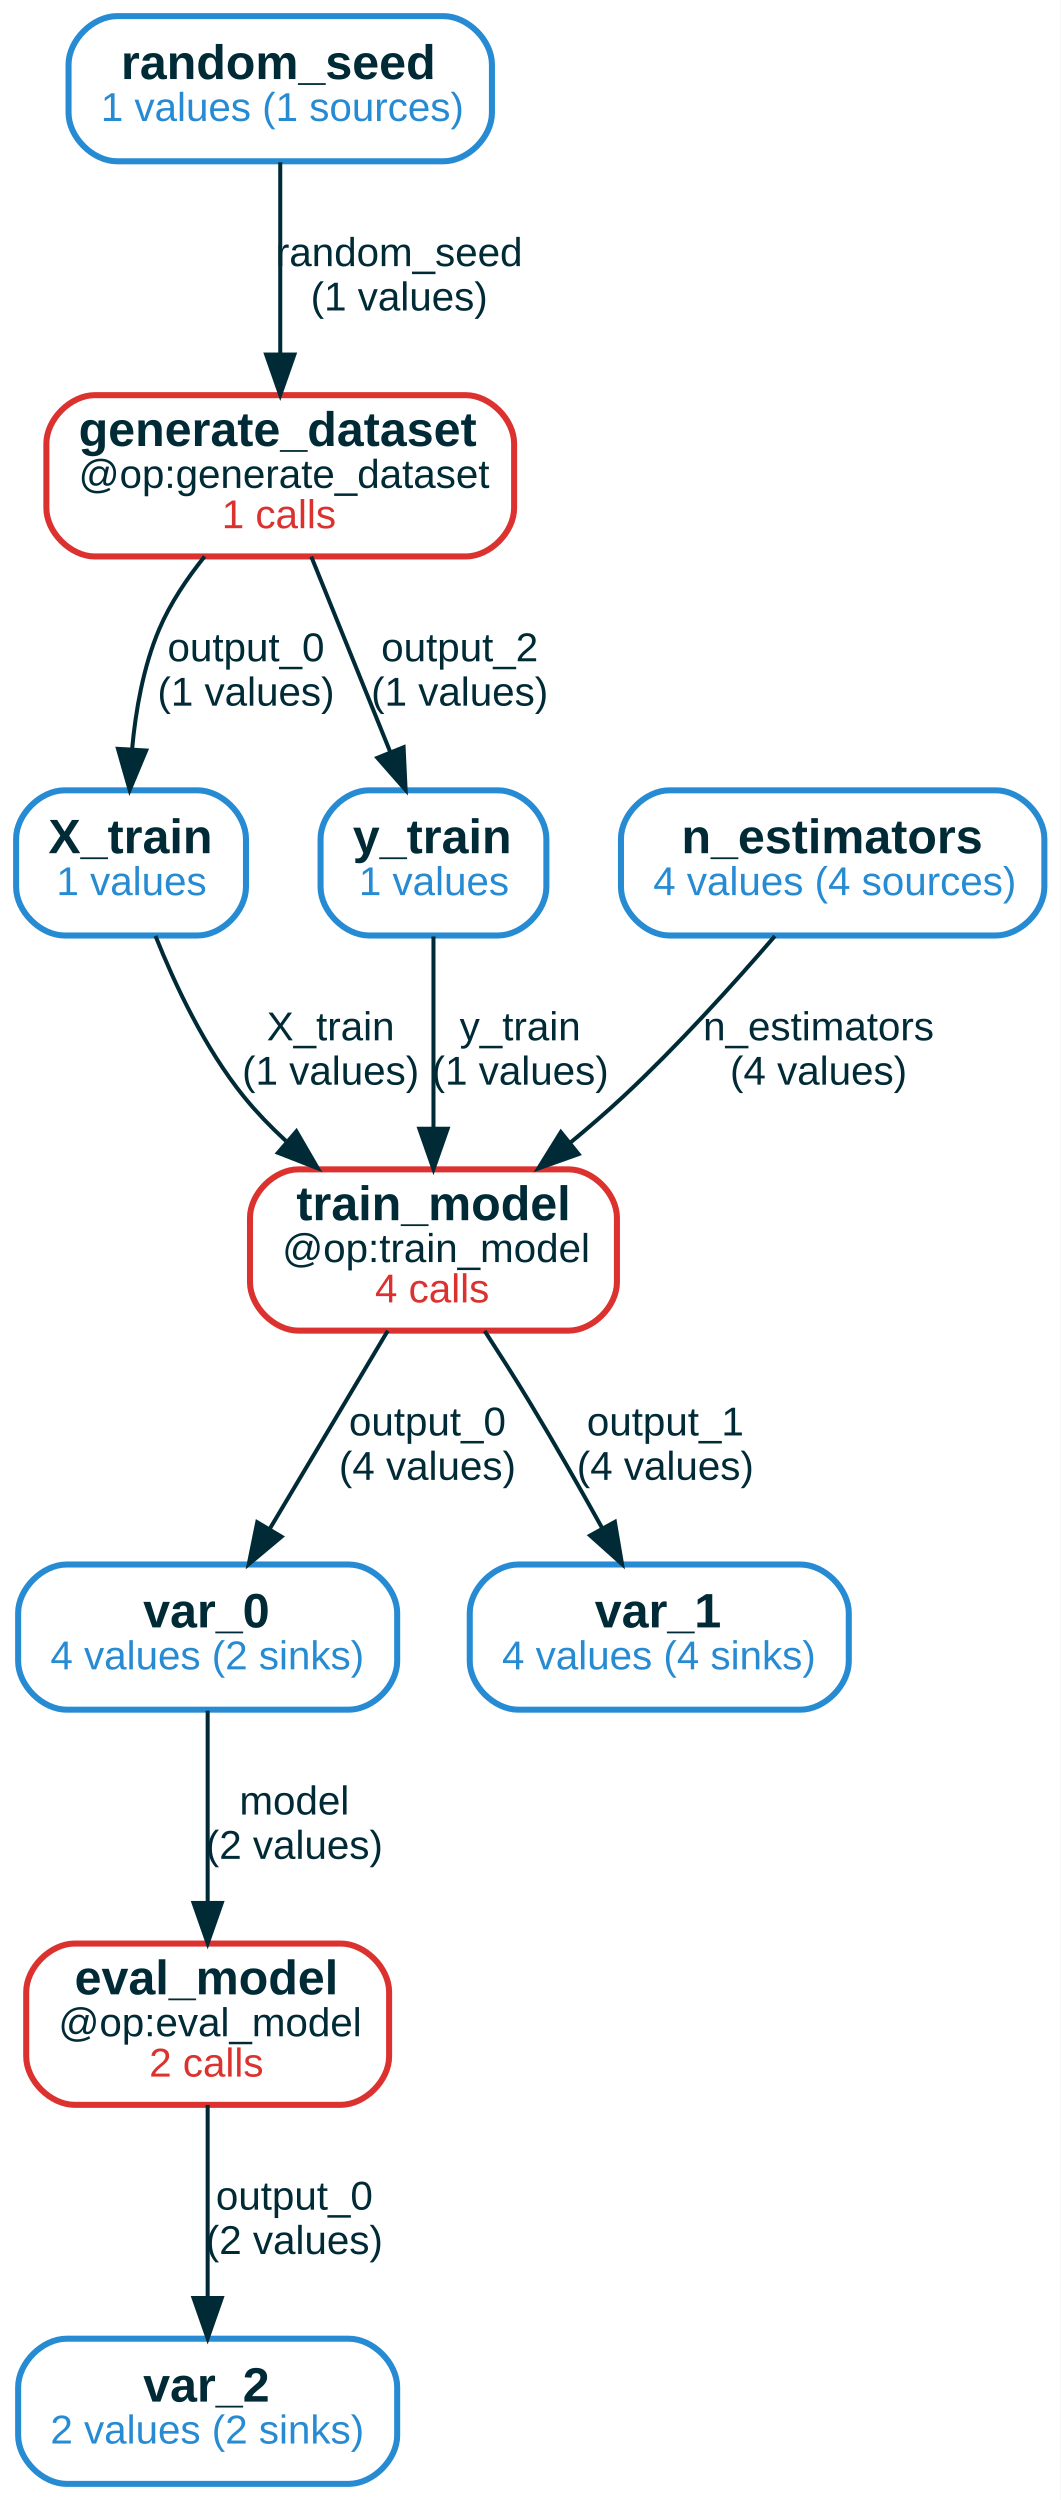
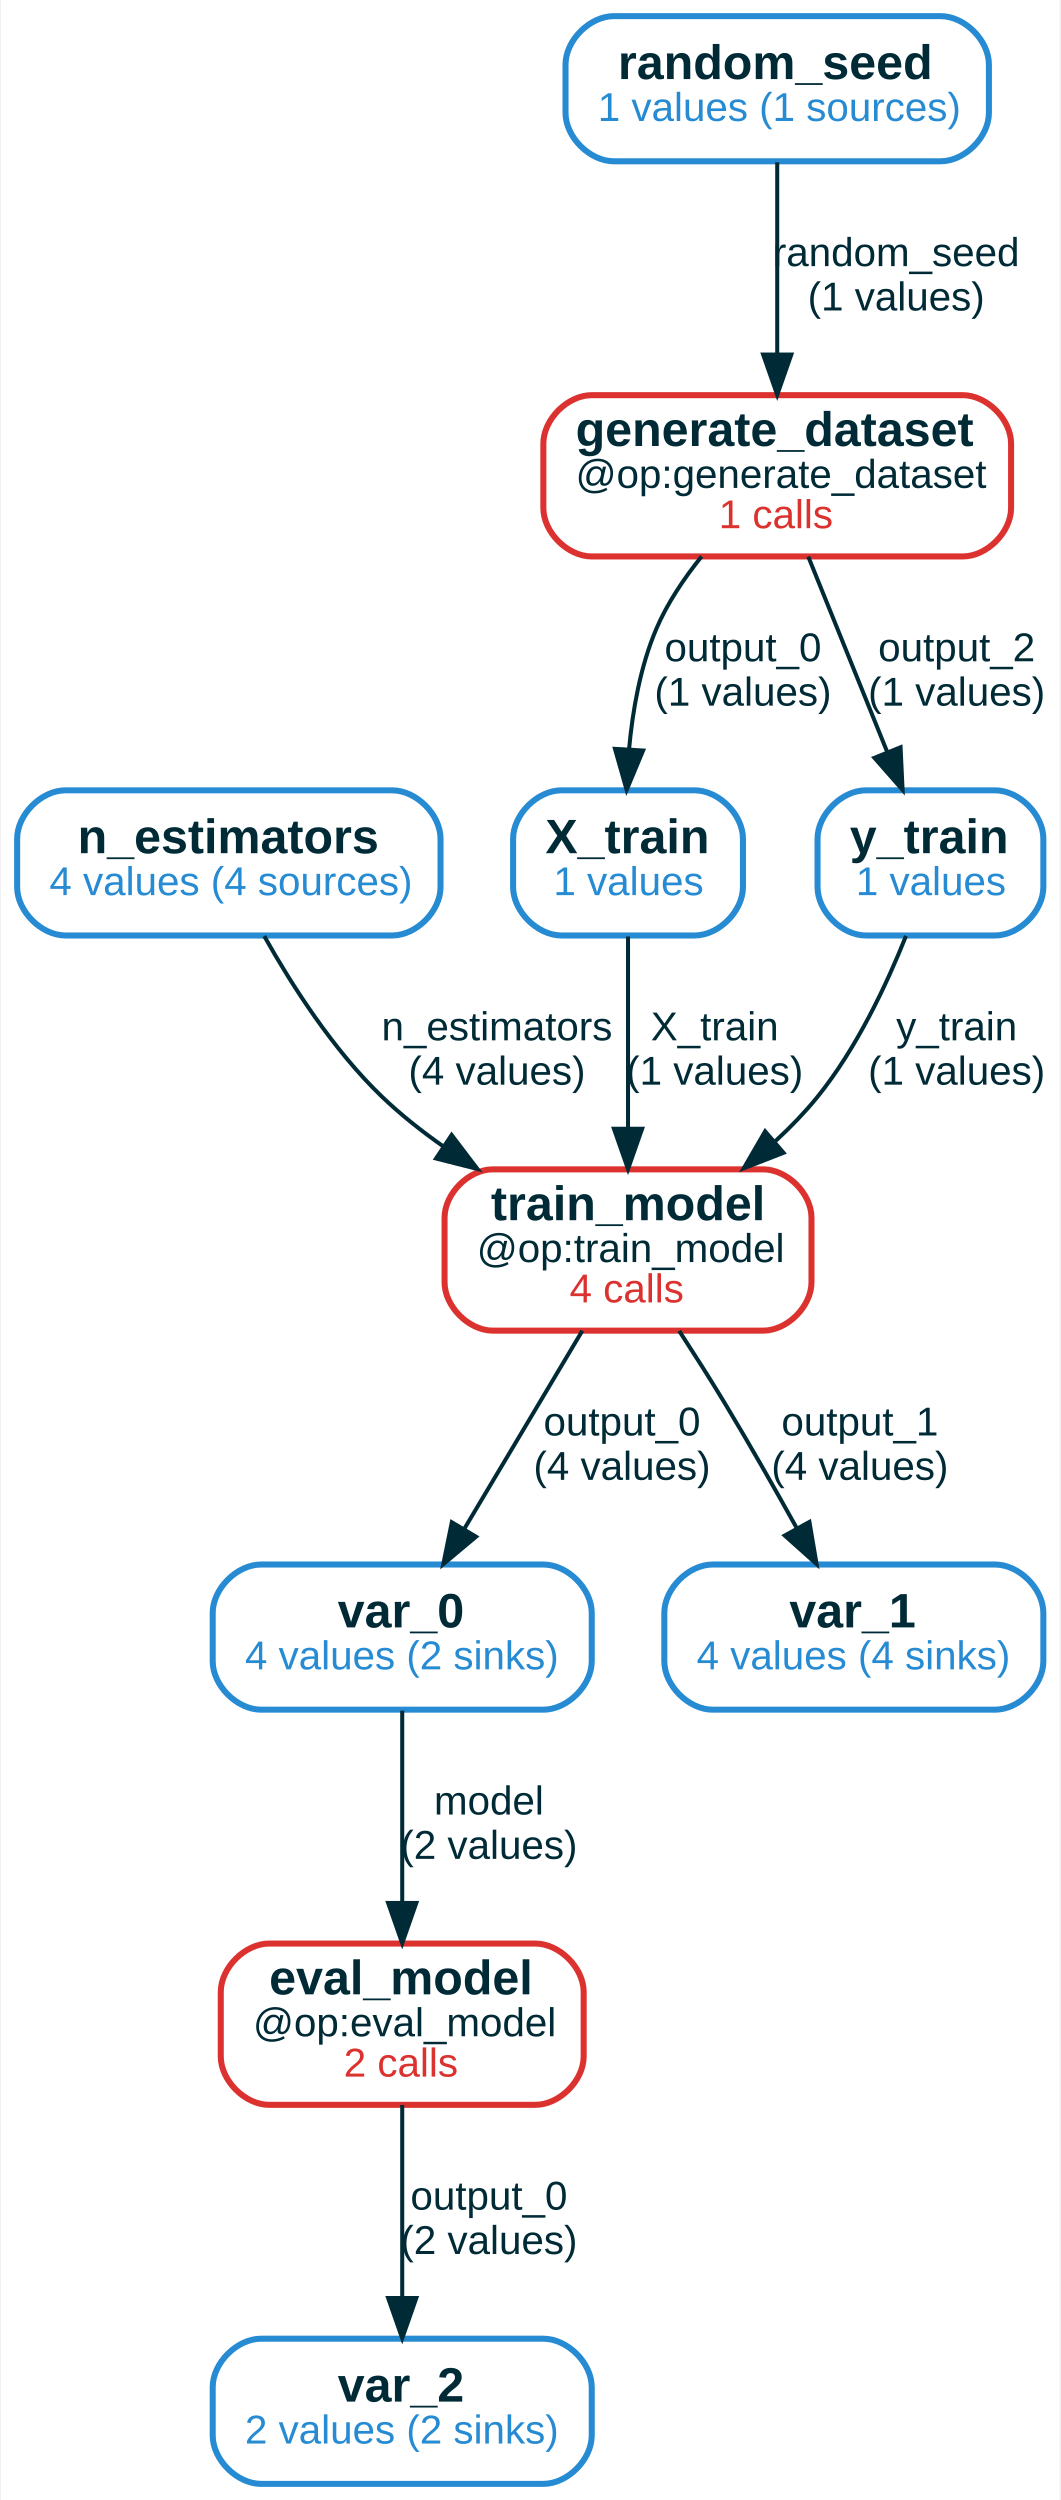
- <svg xmlns="http://www.w3.org/2000/svg" width="263pt" height="620pt" viewBox="0.00 0.00 263.00 620.00">
+ <svg xmlns="http://www.w3.org/2000/svg" width="263pt" height="620pt" viewBox="0.00 0.00 262.50 620.00">
  <g id="graph0" class="graph" transform="scale(1 1) rotate(0) translate(4 616)">
-     <polygon fill="white" stroke="transparent" points="-4,4 -4,-616 259,-616 259,4 -4,4" />
+     <polygon fill="white" stroke="transparent" points="-4,4 -4,-616 258.5,-616 258.5,4 -4,4" />
    <g id="node1" class="node">
-       <path fill="none" stroke="#268bd2" stroke-width="1.5" d="M82.5,-36C82.5,-36 12.5,-36 12.5,-36 6.5,-36 0.5,-30 0.5,-24 0.5,-24 0.5,-12 0.5,-12 0.5,-6 6.5,0 12.5,0 12.5,0 82.5,0 82.5,0 88.5,0 94.5,-6 94.5,-12 94.5,-12 94.5,-24 94.5,-24 94.5,-30 88.5,-36 82.5,-36" />
-       <text text-anchor="start" x="31.5" y="-20.4" font-family="Liberation Sans,Helvetica,Arial,sans-serif" font-weight="bold" font-size="12.00" fill="#002b36">var_2</text>
-       <text text-anchor="start" x="8.5" y="-10" font-family="Liberation Sans,Helvetica,Arial,sans-serif" font-size="10.00" fill="#268bd2">2 values (2 sinks)</text>
+       <path fill="none" stroke="#268bd2" stroke-width="1.5" d="M130.5,-228C130.5,-228 60.5,-228 60.5,-228 54.5,-228 48.5,-222 48.5,-216 48.5,-216 48.5,-204 48.5,-204 48.5,-198 54.5,-192 60.5,-192 60.5,-192 130.5,-192 130.5,-192 136.5,-192 142.5,-198 142.5,-204 142.5,-204 142.5,-216 142.5,-216 142.5,-222 136.5,-228 130.5,-228" />
+       <text text-anchor="start" x="79.5" y="-212.4" font-family="Liberation Sans,Helvetica,Arial,sans-serif" font-weight="bold" font-size="12.00" fill="#002b36">var_0</text>
+       <text text-anchor="start" x="56.5" y="-202" font-family="Liberation Sans,Helvetica,Arial,sans-serif" font-size="10.00" fill="#268bd2">4 values (2 sinks)</text>
+     </g>
+     <g id="node9" class="node">
+       <path fill="none" stroke="#dc322f" stroke-width="1.5" d="M128.5,-134C128.5,-134 62.5,-134 62.5,-134 56.5,-134 50.5,-128 50.5,-122 50.5,-122 50.5,-106 50.5,-106 50.5,-100 56.5,-94 62.5,-94 62.5,-94 128.5,-94 128.5,-94 134.5,-94 140.5,-100 140.5,-106 140.5,-106 140.5,-122 140.5,-122 140.5,-128 134.5,-134 128.5,-134" />
+       <text text-anchor="start" x="62.5" y="-121.4" font-family="Liberation Sans,Helvetica,Arial,sans-serif" font-weight="bold" font-size="12.00" fill="#002b36">eval_model</text>
+       <text text-anchor="start" x="58.5" y="-111" font-family="Liberation Sans,Helvetica,Arial,sans-serif" font-size="10.00" fill="#002b36">@op:eval_model</text>
+       <text text-anchor="start" x="81" y="-101" font-family="Liberation Sans,Helvetica,Arial,sans-serif" font-size="10.00" fill="#dc322f">2 calls</text>
+     </g>
+     <g id="edge6" class="edge">
+       <path fill="none" stroke="#002b36" d="M95.5,-191.76C95.5,-178.5 95.5,-159.86 95.5,-144.27" />
+       <polygon fill="#002b36" stroke="#002b36" points="99,-144.07 95.5,-134.07 92,-144.07 99,-144.07" />
+       <text text-anchor="middle" x="117" y="-166" font-family="Liberation Sans,Helvetica,Arial,sans-serif" font-size="10.00" fill="#002b36">model</text>
+       <text text-anchor="middle" x="117" y="-155" font-family="Liberation Sans,Helvetica,Arial,sans-serif" font-size="10.00" fill="#002b36">(2 values)</text>
    </g>
    <g id="node2" class="node">
-       <path fill="none" stroke="#268bd2" stroke-width="1.5" d="M82.5,-228C82.5,-228 12.5,-228 12.5,-228 6.5,-228 0.5,-222 0.5,-216 0.5,-216 0.5,-204 0.5,-204 0.5,-198 6.5,-192 12.5,-192 12.5,-192 82.5,-192 82.5,-192 88.5,-192 94.5,-198 94.5,-204 94.5,-204 94.5,-216 94.5,-216 94.5,-222 88.5,-228 82.5,-228" />
-       <text text-anchor="start" x="31.5" y="-212.4" font-family="Liberation Sans,Helvetica,Arial,sans-serif" font-weight="bold" font-size="12.00" fill="#002b36">var_0</text>
-       <text text-anchor="start" x="8.5" y="-202" font-family="Liberation Sans,Helvetica,Arial,sans-serif" font-size="10.00" fill="#268bd2">4 values (2 sinks)</text>
+       <path fill="none" stroke="#268bd2" stroke-width="1.5" d="M93,-420C93,-420 12,-420 12,-420 6,-420 0,-414 0,-408 0,-408 0,-396 0,-396 0,-390 6,-384 12,-384 12,-384 93,-384 93,-384 99,-384 105,-390 105,-396 105,-396 105,-408 105,-408 105,-414 99,-420 93,-420" />
+       <text text-anchor="start" x="15" y="-404.4" font-family="Liberation Sans,Helvetica,Arial,sans-serif" font-weight="bold" font-size="12.00" fill="#002b36">n_estimators</text>
+       <text text-anchor="start" x="8" y="-394" font-family="Liberation Sans,Helvetica,Arial,sans-serif" font-size="10.00" fill="#268bd2">4 values (4 sources)</text>
    </g>
-     <g id="node9" class="node">
-       <path fill="none" stroke="#dc322f" stroke-width="1.5" d="M80.5,-134C80.5,-134 14.5,-134 14.5,-134 8.5,-134 2.5,-128 2.5,-122 2.5,-122 2.5,-106 2.5,-106 2.5,-100 8.5,-94 14.5,-94 14.5,-94 80.5,-94 80.5,-94 86.5,-94 92.5,-100 92.5,-106 92.5,-106 92.5,-122 92.5,-122 92.5,-128 86.5,-134 80.5,-134" />
-       <text text-anchor="start" x="14.5" y="-121.4" font-family="Liberation Sans,Helvetica,Arial,sans-serif" font-weight="bold" font-size="12.00" fill="#002b36">eval_model</text>
-       <text text-anchor="start" x="10.5" y="-111" font-family="Liberation Sans,Helvetica,Arial,sans-serif" font-size="10.00" fill="#002b36">@op:eval_model</text>
-       <text text-anchor="start" x="33" y="-101" font-family="Liberation Sans,Helvetica,Arial,sans-serif" font-size="10.00" fill="#dc322f">2 calls</text>
+     <g id="node8" class="node">
+       <path fill="none" stroke="#dc322f" stroke-width="1.5" d="M185,-326C185,-326 118,-326 118,-326 112,-326 106,-320 106,-314 106,-314 106,-298 106,-298 106,-292 112,-286 118,-286 118,-286 185,-286 185,-286 191,-286 197,-292 197,-298 197,-298 197,-314 197,-314 197,-320 191,-326 185,-326" />
+       <text text-anchor="start" x="117.5" y="-313.4" font-family="Liberation Sans,Helvetica,Arial,sans-serif" font-weight="bold" font-size="12.00" fill="#002b36">train_model</text>
+       <text text-anchor="start" x="114" y="-303" font-family="Liberation Sans,Helvetica,Arial,sans-serif" font-size="10.00" fill="#002b36">@op:train_model</text>
+       <text text-anchor="start" x="137" y="-293" font-family="Liberation Sans,Helvetica,Arial,sans-serif" font-size="10.00" fill="#dc322f">4 calls</text>
    </g>
-     <g id="edge6" class="edge">
-       <path fill="none" stroke="#002b36" d="M47.5,-191.76C47.5,-178.5 47.5,-159.86 47.5,-144.27" />
-       <polygon fill="#002b36" stroke="#002b36" points="51,-144.07 47.5,-134.07 44,-144.07 51,-144.07" />
-       <text text-anchor="middle" x="69" y="-166" font-family="Liberation Sans,Helvetica,Arial,sans-serif" font-size="10.00" fill="#002b36">model</text>
-       <text text-anchor="middle" x="69" y="-155" font-family="Liberation Sans,Helvetica,Arial,sans-serif" font-size="10.00" fill="#002b36">(2 values)</text>
+     <g id="edge4" class="edge">
+       <path fill="none" stroke="#002b36" d="M61.28,-383.85C68.09,-371.71 78.39,-355.6 90.5,-344 95.08,-339.61 100.26,-335.5 105.63,-331.73" />
+       <polygon fill="#002b36" stroke="#002b36" points="107.75,-334.53 114.16,-326.09 103.88,-328.69 107.75,-334.53" />
+       <text text-anchor="middle" x="119" y="-358" font-family="Liberation Sans,Helvetica,Arial,sans-serif" font-size="10.00" fill="#002b36">n_estimators</text>
+       <text text-anchor="middle" x="119" y="-347" font-family="Liberation Sans,Helvetica,Arial,sans-serif" font-size="10.00" fill="#002b36">(4 values)</text>
    </g>
    <g id="node3" class="node">
-       <path fill="none" stroke="#268bd2" stroke-width="1.5" d="M106,-612C106,-612 25,-612 25,-612 19,-612 13,-606 13,-600 13,-600 13,-588 13,-588 13,-582 19,-576 25,-576 25,-576 106,-576 106,-576 112,-576 118,-582 118,-588 118,-588 118,-600 118,-600 118,-606 112,-612 106,-612" />
-       <text text-anchor="start" x="26" y="-596.4" font-family="Liberation Sans,Helvetica,Arial,sans-serif" font-weight="bold" font-size="12.00" fill="#002b36">random_seed</text>
-       <text text-anchor="start" x="21" y="-586" font-family="Liberation Sans,Helvetica,Arial,sans-serif" font-size="10.00" fill="#268bd2">1 values (1 sources)</text>
+       <path fill="none" stroke="#268bd2" stroke-width="1.5" d="M168,-420C168,-420 135,-420 135,-420 129,-420 123,-414 123,-408 123,-408 123,-396 123,-396 123,-390 129,-384 135,-384 135,-384 168,-384 168,-384 174,-384 180,-390 180,-396 180,-396 180,-408 180,-408 180,-414 174,-420 168,-420" />
+       <text text-anchor="start" x="131" y="-404.4" font-family="Liberation Sans,Helvetica,Arial,sans-serif" font-weight="bold" font-size="12.00" fill="#002b36">X_train</text>
+       <text text-anchor="start" x="133" y="-394" font-family="Liberation Sans,Helvetica,Arial,sans-serif" font-size="10.00" fill="#268bd2">1 values</text>
+     </g>
+     <g id="edge3" class="edge">
+       <path fill="none" stroke="#002b36" d="M151.5,-383.76C151.5,-370.5 151.5,-351.86 151.5,-336.27" />
+       <polygon fill="#002b36" stroke="#002b36" points="155,-336.07 151.5,-326.07 148,-336.07 155,-336.07" />
+       <text text-anchor="middle" x="173" y="-358" font-family="Liberation Sans,Helvetica,Arial,sans-serif" font-size="10.00" fill="#002b36">X_train</text>
+       <text text-anchor="middle" x="173" y="-347" font-family="Liberation Sans,Helvetica,Arial,sans-serif" font-size="10.00" fill="#002b36">(1 values)</text>
+     </g>
+     <g id="node4" class="node">
+       <path fill="none" stroke="#268bd2" stroke-width="1.5" d="M130.5,-36C130.5,-36 60.5,-36 60.5,-36 54.5,-36 48.5,-30 48.5,-24 48.5,-24 48.5,-12 48.5,-12 48.5,-6 54.5,0 60.5,0 60.5,0 130.5,0 130.5,0 136.5,0 142.5,-6 142.5,-12 142.5,-12 142.5,-24 142.5,-24 142.5,-30 136.5,-36 130.5,-36" />
+       <text text-anchor="start" x="79.5" y="-20.4" font-family="Liberation Sans,Helvetica,Arial,sans-serif" font-weight="bold" font-size="12.00" fill="#002b36">var_2</text>
+       <text text-anchor="start" x="56.5" y="-10" font-family="Liberation Sans,Helvetica,Arial,sans-serif" font-size="10.00" fill="#268bd2">2 values (2 sinks)</text>
+     </g>
+     <g id="node5" class="node">
+       <path fill="none" stroke="#268bd2" stroke-width="1.5" d="M229,-612C229,-612 148,-612 148,-612 142,-612 136,-606 136,-600 136,-600 136,-588 136,-588 136,-582 142,-576 148,-576 148,-576 229,-576 229,-576 235,-576 241,-582 241,-588 241,-588 241,-600 241,-600 241,-606 235,-612 229,-612" />
+       <text text-anchor="start" x="149" y="-596.4" font-family="Liberation Sans,Helvetica,Arial,sans-serif" font-weight="bold" font-size="12.00" fill="#002b36">random_seed</text>
+       <text text-anchor="start" x="144" y="-586" font-family="Liberation Sans,Helvetica,Arial,sans-serif" font-size="10.00" fill="#268bd2">1 values (1 sources)</text>
    </g>
    <g id="node10" class="node">
-       <path fill="none" stroke="#dc322f" stroke-width="1.5" d="M111.5,-518C111.5,-518 19.5,-518 19.5,-518 13.5,-518 7.5,-512 7.5,-506 7.5,-506 7.5,-490 7.5,-490 7.5,-484 13.5,-478 19.5,-478 19.5,-478 111.5,-478 111.5,-478 117.5,-478 123.5,-484 123.5,-490 123.5,-490 123.5,-506 123.5,-506 123.5,-512 117.5,-518 111.5,-518" />
-       <text text-anchor="start" x="15.5" y="-505.4" font-family="Liberation Sans,Helvetica,Arial,sans-serif" font-weight="bold" font-size="12.00" fill="#002b36">generate_dataset</text>
-       <text text-anchor="start" x="15.5" y="-495" font-family="Liberation Sans,Helvetica,Arial,sans-serif" font-size="10.00" fill="#002b36">@op:generate_dataset</text>
-       <text text-anchor="start" x="51" y="-485" font-family="Liberation Sans,Helvetica,Arial,sans-serif" font-size="10.00" fill="#dc322f">1 calls</text>
+       <path fill="none" stroke="#dc322f" stroke-width="1.5" d="M234.5,-518C234.5,-518 142.5,-518 142.5,-518 136.5,-518 130.5,-512 130.5,-506 130.5,-506 130.5,-490 130.5,-490 130.5,-484 136.5,-478 142.5,-478 142.5,-478 234.5,-478 234.5,-478 240.5,-478 246.5,-484 246.5,-490 246.5,-490 246.5,-506 246.5,-506 246.5,-512 240.5,-518 234.5,-518" />
+       <text text-anchor="start" x="138.5" y="-505.4" font-family="Liberation Sans,Helvetica,Arial,sans-serif" font-weight="bold" font-size="12.00" fill="#002b36">generate_dataset</text>
+       <text text-anchor="start" x="138.5" y="-495" font-family="Liberation Sans,Helvetica,Arial,sans-serif" font-size="10.00" fill="#002b36">@op:generate_dataset</text>
+       <text text-anchor="start" x="174" y="-485" font-family="Liberation Sans,Helvetica,Arial,sans-serif" font-size="10.00" fill="#dc322f">1 calls</text>
    </g>
    <g id="edge9" class="edge">
-       <path fill="none" stroke="#002b36" d="M65.5,-575.76C65.5,-562.5 65.5,-543.86 65.5,-528.27" />
-       <polygon fill="#002b36" stroke="#002b36" points="69,-528.07 65.5,-518.07 62,-528.07 69,-528.07" />
-       <text text-anchor="middle" x="95" y="-550" font-family="Liberation Sans,Helvetica,Arial,sans-serif" font-size="10.00" fill="#002b36">random_seed</text>
-       <text text-anchor="middle" x="95" y="-539" font-family="Liberation Sans,Helvetica,Arial,sans-serif" font-size="10.00" fill="#002b36">(1 values)</text>
+       <path fill="none" stroke="#002b36" d="M188.5,-575.76C188.5,-562.5 188.5,-543.86 188.5,-528.27" />
+       <polygon fill="#002b36" stroke="#002b36" points="192,-528.07 188.5,-518.07 185,-528.07 192,-528.07" />
+       <text text-anchor="middle" x="218" y="-550" font-family="Liberation Sans,Helvetica,Arial,sans-serif" font-size="10.00" fill="#002b36">random_seed</text>
+       <text text-anchor="middle" x="218" y="-539" font-family="Liberation Sans,Helvetica,Arial,sans-serif" font-size="10.00" fill="#002b36">(1 values)</text>
    </g>
-     <g id="node4" class="node">
-       <path fill="none" stroke="#268bd2" stroke-width="1.5" d="M45,-420C45,-420 12,-420 12,-420 6,-420 0,-414 0,-408 0,-408 0,-396 0,-396 0,-390 6,-384 12,-384 12,-384 45,-384 45,-384 51,-384 57,-390 57,-396 57,-396 57,-408 57,-408 57,-414 51,-420 45,-420" />
-       <text text-anchor="start" x="8" y="-404.4" font-family="Liberation Sans,Helvetica,Arial,sans-serif" font-weight="bold" font-size="12.00" fill="#002b36">X_train</text>
-       <text text-anchor="start" x="10" y="-394" font-family="Liberation Sans,Helvetica,Arial,sans-serif" font-size="10.00" fill="#268bd2">1 values</text>
-     </g>
-     <g id="node8" class="node">
-       <path fill="none" stroke="#dc322f" stroke-width="1.5" d="M137,-326C137,-326 70,-326 70,-326 64,-326 58,-320 58,-314 58,-314 58,-298 58,-298 58,-292 64,-286 70,-286 70,-286 137,-286 137,-286 143,-286 149,-292 149,-298 149,-298 149,-314 149,-314 149,-320 143,-326 137,-326" />
-       <text text-anchor="start" x="69.5" y="-313.4" font-family="Liberation Sans,Helvetica,Arial,sans-serif" font-weight="bold" font-size="12.00" fill="#002b36">train_model</text>
-       <text text-anchor="start" x="66" y="-303" font-family="Liberation Sans,Helvetica,Arial,sans-serif" font-size="10.00" fill="#002b36">@op:train_model</text>
-       <text text-anchor="start" x="89" y="-293" font-family="Liberation Sans,Helvetica,Arial,sans-serif" font-size="10.00" fill="#dc322f">4 calls</text>
-     </g>
-     <g id="edge3" class="edge">
-       <path fill="none" stroke="#002b36" d="M34.56,-383.89C39.33,-371.92 46.79,-356 56.5,-344 59.6,-340.17 63.17,-336.48 66.93,-333.02" />
-       <polygon fill="#002b36" stroke="#002b36" points="69.5,-335.43 74.81,-326.26 64.94,-330.11 69.5,-335.43" />
-       <text text-anchor="middle" x="78" y="-358" font-family="Liberation Sans,Helvetica,Arial,sans-serif" font-size="10.00" fill="#002b36">X_train</text>
-       <text text-anchor="middle" x="78" y="-347" font-family="Liberation Sans,Helvetica,Arial,sans-serif" font-size="10.00" fill="#002b36">(1 values)</text>
-     </g>
-     <g id="node5" class="node">
-       <path fill="none" stroke="#268bd2" stroke-width="1.5" d="M119.5,-420C119.5,-420 87.5,-420 87.5,-420 81.5,-420 75.5,-414 75.5,-408 75.5,-408 75.5,-396 75.5,-396 75.5,-390 81.5,-384 87.5,-384 87.5,-384 119.5,-384 119.5,-384 125.5,-384 131.5,-390 131.5,-396 131.5,-396 131.5,-408 131.5,-408 131.5,-414 125.5,-420 119.5,-420" />
-       <text text-anchor="start" x="83.5" y="-404.4" font-family="Liberation Sans,Helvetica,Arial,sans-serif" font-weight="bold" font-size="12.00" fill="#002b36">y_train</text>
-       <text text-anchor="start" x="85" y="-394" font-family="Liberation Sans,Helvetica,Arial,sans-serif" font-size="10.00" fill="#268bd2">1 values</text>
+     <g id="node6" class="node">
+       <path fill="none" stroke="#268bd2" stroke-width="1.5" d="M242.5,-420C242.5,-420 210.5,-420 210.5,-420 204.5,-420 198.5,-414 198.5,-408 198.5,-408 198.5,-396 198.5,-396 198.5,-390 204.5,-384 210.5,-384 210.5,-384 242.5,-384 242.5,-384 248.5,-384 254.5,-390 254.5,-396 254.5,-396 254.5,-408 254.5,-408 254.5,-414 248.5,-420 242.5,-420" />
+       <text text-anchor="start" x="206.5" y="-404.4" font-family="Liberation Sans,Helvetica,Arial,sans-serif" font-weight="bold" font-size="12.00" fill="#002b36">y_train</text>
+       <text text-anchor="start" x="208" y="-394" font-family="Liberation Sans,Helvetica,Arial,sans-serif" font-size="10.00" fill="#268bd2">1 values</text>
    </g>
    <g id="edge5" class="edge">
-       <path fill="none" stroke="#002b36" d="M103.5,-383.76C103.5,-370.5 103.5,-351.86 103.5,-336.27" />
-       <polygon fill="#002b36" stroke="#002b36" points="107,-336.07 103.5,-326.07 100,-336.07 107,-336.07" />
-       <text text-anchor="middle" x="125" y="-358" font-family="Liberation Sans,Helvetica,Arial,sans-serif" font-size="10.00" fill="#002b36">y_train</text>
-       <text text-anchor="middle" x="125" y="-347" font-family="Liberation Sans,Helvetica,Arial,sans-serif" font-size="10.00" fill="#002b36">(1 values)</text>
-     </g>
-     <g id="node6" class="node">
-       <path fill="none" stroke="#268bd2" stroke-width="1.5" d="M194.5,-228C194.5,-228 124.5,-228 124.5,-228 118.5,-228 112.5,-222 112.5,-216 112.5,-216 112.5,-204 112.5,-204 112.5,-198 118.5,-192 124.5,-192 124.5,-192 194.5,-192 194.5,-192 200.5,-192 206.5,-198 206.5,-204 206.5,-204 206.5,-216 206.5,-216 206.5,-222 200.5,-228 194.5,-228" />
-       <text text-anchor="start" x="143.5" y="-212.4" font-family="Liberation Sans,Helvetica,Arial,sans-serif" font-weight="bold" font-size="12.00" fill="#002b36">var_1</text>
-       <text text-anchor="start" x="120.5" y="-202" font-family="Liberation Sans,Helvetica,Arial,sans-serif" font-size="10.00" fill="#268bd2">4 values (4 sinks)</text>
+       <path fill="none" stroke="#002b36" d="M220.44,-383.89C215.67,-371.92 208.21,-356 198.5,-344 195.4,-340.17 191.83,-336.48 188.07,-333.02" />
+       <polygon fill="#002b36" stroke="#002b36" points="190.06,-330.11 180.19,-326.26 185.5,-335.43 190.06,-330.11" />
+       <text text-anchor="middle" x="233" y="-358" font-family="Liberation Sans,Helvetica,Arial,sans-serif" font-size="10.00" fill="#002b36">y_train</text>
+       <text text-anchor="middle" x="233" y="-347" font-family="Liberation Sans,Helvetica,Arial,sans-serif" font-size="10.00" fill="#002b36">(1 values)</text>
    </g>
    <g id="node7" class="node">
-       <path fill="none" stroke="#268bd2" stroke-width="1.5" d="M243,-420C243,-420 162,-420 162,-420 156,-420 150,-414 150,-408 150,-408 150,-396 150,-396 150,-390 156,-384 162,-384 162,-384 243,-384 243,-384 249,-384 255,-390 255,-396 255,-396 255,-408 255,-408 255,-414 249,-420 243,-420" />
-       <text text-anchor="start" x="165" y="-404.4" font-family="Liberation Sans,Helvetica,Arial,sans-serif" font-weight="bold" font-size="12.00" fill="#002b36">n_estimators</text>
-       <text text-anchor="start" x="158" y="-394" font-family="Liberation Sans,Helvetica,Arial,sans-serif" font-size="10.00" fill="#268bd2">4 values (4 sources)</text>
-     </g>
-     <g id="edge4" class="edge">
-       <path fill="none" stroke="#002b36" d="M188.17,-383.86C178.09,-372.17 164.04,-356.59 150.5,-344 146.41,-340.2 141.97,-336.36 137.5,-332.67" />
-       <polygon fill="#002b36" stroke="#002b36" points="139.48,-329.78 129.5,-326.23 135.09,-335.23 139.48,-329.78" />
-       <text text-anchor="middle" x="199" y="-358" font-family="Liberation Sans,Helvetica,Arial,sans-serif" font-size="10.00" fill="#002b36">n_estimators</text>
-       <text text-anchor="middle" x="199" y="-347" font-family="Liberation Sans,Helvetica,Arial,sans-serif" font-size="10.00" fill="#002b36">(4 values)</text>
+       <path fill="none" stroke="#268bd2" stroke-width="1.5" d="M242.5,-228C242.5,-228 172.5,-228 172.5,-228 166.5,-228 160.5,-222 160.5,-216 160.5,-216 160.5,-204 160.5,-204 160.5,-198 166.5,-192 172.5,-192 172.5,-192 242.5,-192 242.5,-192 248.5,-192 254.5,-198 254.5,-204 254.5,-204 254.5,-216 254.5,-216 254.5,-222 248.5,-228 242.5,-228" />
+       <text text-anchor="start" x="191.5" y="-212.4" font-family="Liberation Sans,Helvetica,Arial,sans-serif" font-weight="bold" font-size="12.00" fill="#002b36">var_1</text>
+       <text text-anchor="start" x="168.5" y="-202" font-family="Liberation Sans,Helvetica,Arial,sans-serif" font-size="10.00" fill="#268bd2">4 values (4 sinks)</text>
    </g>
    <g id="edge1" class="edge">
-       <path fill="none" stroke="#002b36" d="M92.17,-285.98C83.73,-271.81 72.1,-252.3 62.83,-236.74" />
-       <polygon fill="#002b36" stroke="#002b36" points="65.81,-234.9 57.69,-228.1 59.8,-238.48 65.81,-234.9" />
-       <text text-anchor="middle" x="102" y="-260" font-family="Liberation Sans,Helvetica,Arial,sans-serif" font-size="10.00" fill="#002b36">output_0</text>
-       <text text-anchor="middle" x="102" y="-249" font-family="Liberation Sans,Helvetica,Arial,sans-serif" font-size="10.00" fill="#002b36">(4 values)</text>
+       <path fill="none" stroke="#002b36" d="M140.17,-285.98C131.73,-271.81 120.1,-252.3 110.83,-236.74" />
+       <polygon fill="#002b36" stroke="#002b36" points="113.81,-234.9 105.69,-228.1 107.8,-238.48 113.81,-234.9" />
+       <text text-anchor="middle" x="150" y="-260" font-family="Liberation Sans,Helvetica,Arial,sans-serif" font-size="10.00" fill="#002b36">output_0</text>
+       <text text-anchor="middle" x="150" y="-249" font-family="Liberation Sans,Helvetica,Arial,sans-serif" font-size="10.00" fill="#002b36">(4 values)</text>
    </g>
    <g id="edge2" class="edge">
-       <path fill="none" stroke="#002b36" d="M116.19,-285.94C119.91,-280.22 123.94,-273.9 127.5,-268 133.55,-257.99 139.91,-246.8 145.36,-237" />
-       <polygon fill="#002b36" stroke="#002b36" points="148.49,-238.57 150.26,-228.12 142.36,-235.19 148.49,-238.57" />
-       <text text-anchor="middle" x="161" y="-260" font-family="Liberation Sans,Helvetica,Arial,sans-serif" font-size="10.00" fill="#002b36">output_1</text>
-       <text text-anchor="middle" x="161" y="-249" font-family="Liberation Sans,Helvetica,Arial,sans-serif" font-size="10.00" fill="#002b36">(4 values)</text>
+       <path fill="none" stroke="#002b36" d="M164.19,-285.94C167.91,-280.22 171.94,-273.9 175.5,-268 181.55,-257.99 187.91,-246.8 193.36,-237" />
+       <polygon fill="#002b36" stroke="#002b36" points="196.49,-238.57 198.26,-228.12 190.36,-235.19 196.49,-238.57" />
+       <text text-anchor="middle" x="209" y="-260" font-family="Liberation Sans,Helvetica,Arial,sans-serif" font-size="10.00" fill="#002b36">output_1</text>
+       <text text-anchor="middle" x="209" y="-249" font-family="Liberation Sans,Helvetica,Arial,sans-serif" font-size="10.00" fill="#002b36">(4 values)</text>
    </g>
    <g id="edge10" class="edge">
-       <path fill="none" stroke="#002b36" d="M47.5,-93.98C47.5,-80.34 47.5,-61.75 47.5,-46.5" />
-       <polygon fill="#002b36" stroke="#002b36" points="51,-46.1 47.5,-36.1 44,-46.1 51,-46.1" />
-       <text text-anchor="middle" x="69" y="-68" font-family="Liberation Sans,Helvetica,Arial,sans-serif" font-size="10.00" fill="#002b36">output_0</text>
-       <text text-anchor="middle" x="69" y="-57" font-family="Liberation Sans,Helvetica,Arial,sans-serif" font-size="10.00" fill="#002b36">(2 values)</text>
+       <path fill="none" stroke="#002b36" d="M95.5,-93.98C95.5,-80.34 95.5,-61.75 95.5,-46.5" />
+       <polygon fill="#002b36" stroke="#002b36" points="99,-46.1 95.5,-36.1 92,-46.1 99,-46.1" />
+       <text text-anchor="middle" x="117" y="-68" font-family="Liberation Sans,Helvetica,Arial,sans-serif" font-size="10.00" fill="#002b36">output_0</text>
+       <text text-anchor="middle" x="117" y="-57" font-family="Liberation Sans,Helvetica,Arial,sans-serif" font-size="10.00" fill="#002b36">(2 values)</text>
    </g>
    <g id="edge7" class="edge">
-       <path fill="none" stroke="#002b36" d="M46.75,-478C42.38,-472.57 38.22,-466.39 35.5,-460 31.55,-450.7 29.63,-439.83 28.75,-430.09" />
-       <polygon fill="#002b36" stroke="#002b36" points="32.24,-429.87 28.16,-420.1 25.26,-430.28 32.24,-429.87" />
-       <text text-anchor="middle" x="57" y="-452" font-family="Liberation Sans,Helvetica,Arial,sans-serif" font-size="10.00" fill="#002b36">output_0</text>
-       <text text-anchor="middle" x="57" y="-441" font-family="Liberation Sans,Helvetica,Arial,sans-serif" font-size="10.00" fill="#002b36">(1 values)</text>
+       <path fill="none" stroke="#002b36" d="M169.75,-478C165.38,-472.57 161.22,-466.39 158.5,-460 154.55,-450.7 152.63,-439.83 151.75,-430.09" />
+       <polygon fill="#002b36" stroke="#002b36" points="155.24,-429.87 151.16,-420.1 148.26,-430.28 155.24,-429.87" />
+       <text text-anchor="middle" x="180" y="-452" font-family="Liberation Sans,Helvetica,Arial,sans-serif" font-size="10.00" fill="#002b36">output_0</text>
+       <text text-anchor="middle" x="180" y="-441" font-family="Liberation Sans,Helvetica,Arial,sans-serif" font-size="10.00" fill="#002b36">(1 values)</text>
    </g>
    <g id="edge8" class="edge">
-       <path fill="none" stroke="#002b36" d="M73.19,-477.98C78.81,-464.07 86.51,-445.03 92.74,-429.61" />
-       <polygon fill="#002b36" stroke="#002b36" points="96.09,-430.68 96.59,-420.1 89.6,-428.06 96.09,-430.68" />
-       <text text-anchor="middle" x="110" y="-452" font-family="Liberation Sans,Helvetica,Arial,sans-serif" font-size="10.00" fill="#002b36">output_2</text>
-       <text text-anchor="middle" x="110" y="-441" font-family="Liberation Sans,Helvetica,Arial,sans-serif" font-size="10.00" fill="#002b36">(1 values)</text>
+       <path fill="none" stroke="#002b36" d="M196.19,-477.98C201.81,-464.07 209.51,-445.03 215.74,-429.61" />
+       <polygon fill="#002b36" stroke="#002b36" points="219.09,-430.68 219.59,-420.1 212.6,-428.06 219.09,-430.68" />
+       <text text-anchor="middle" x="233" y="-452" font-family="Liberation Sans,Helvetica,Arial,sans-serif" font-size="10.00" fill="#002b36">output_2</text>
+       <text text-anchor="middle" x="233" y="-441" font-family="Liberation Sans,Helvetica,Arial,sans-serif" font-size="10.00" fill="#002b36">(1 values)</text>
    </g>
  </g>
</svg>
